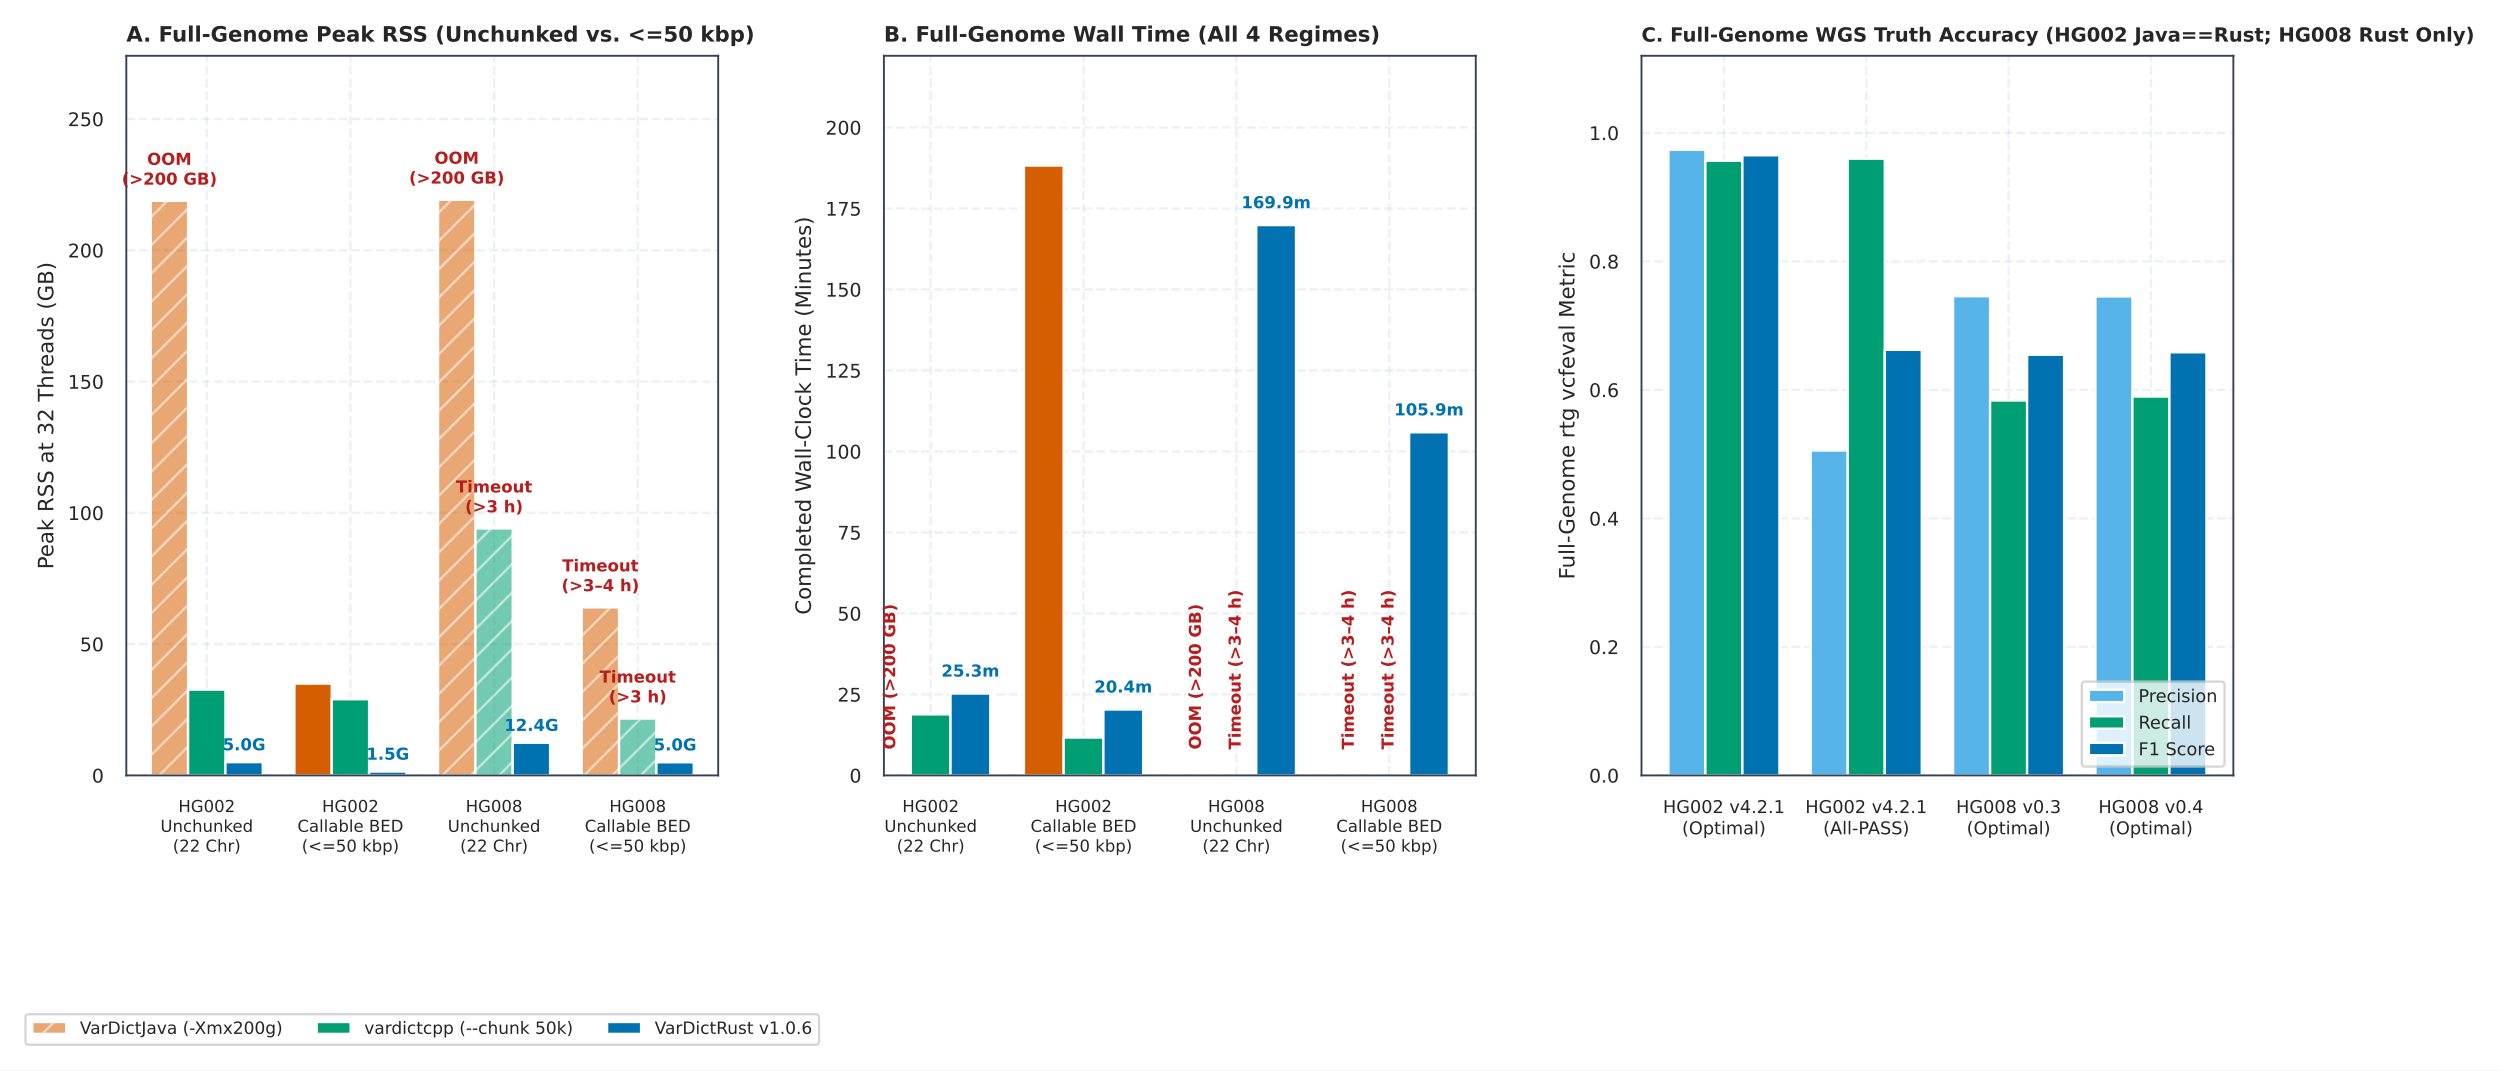
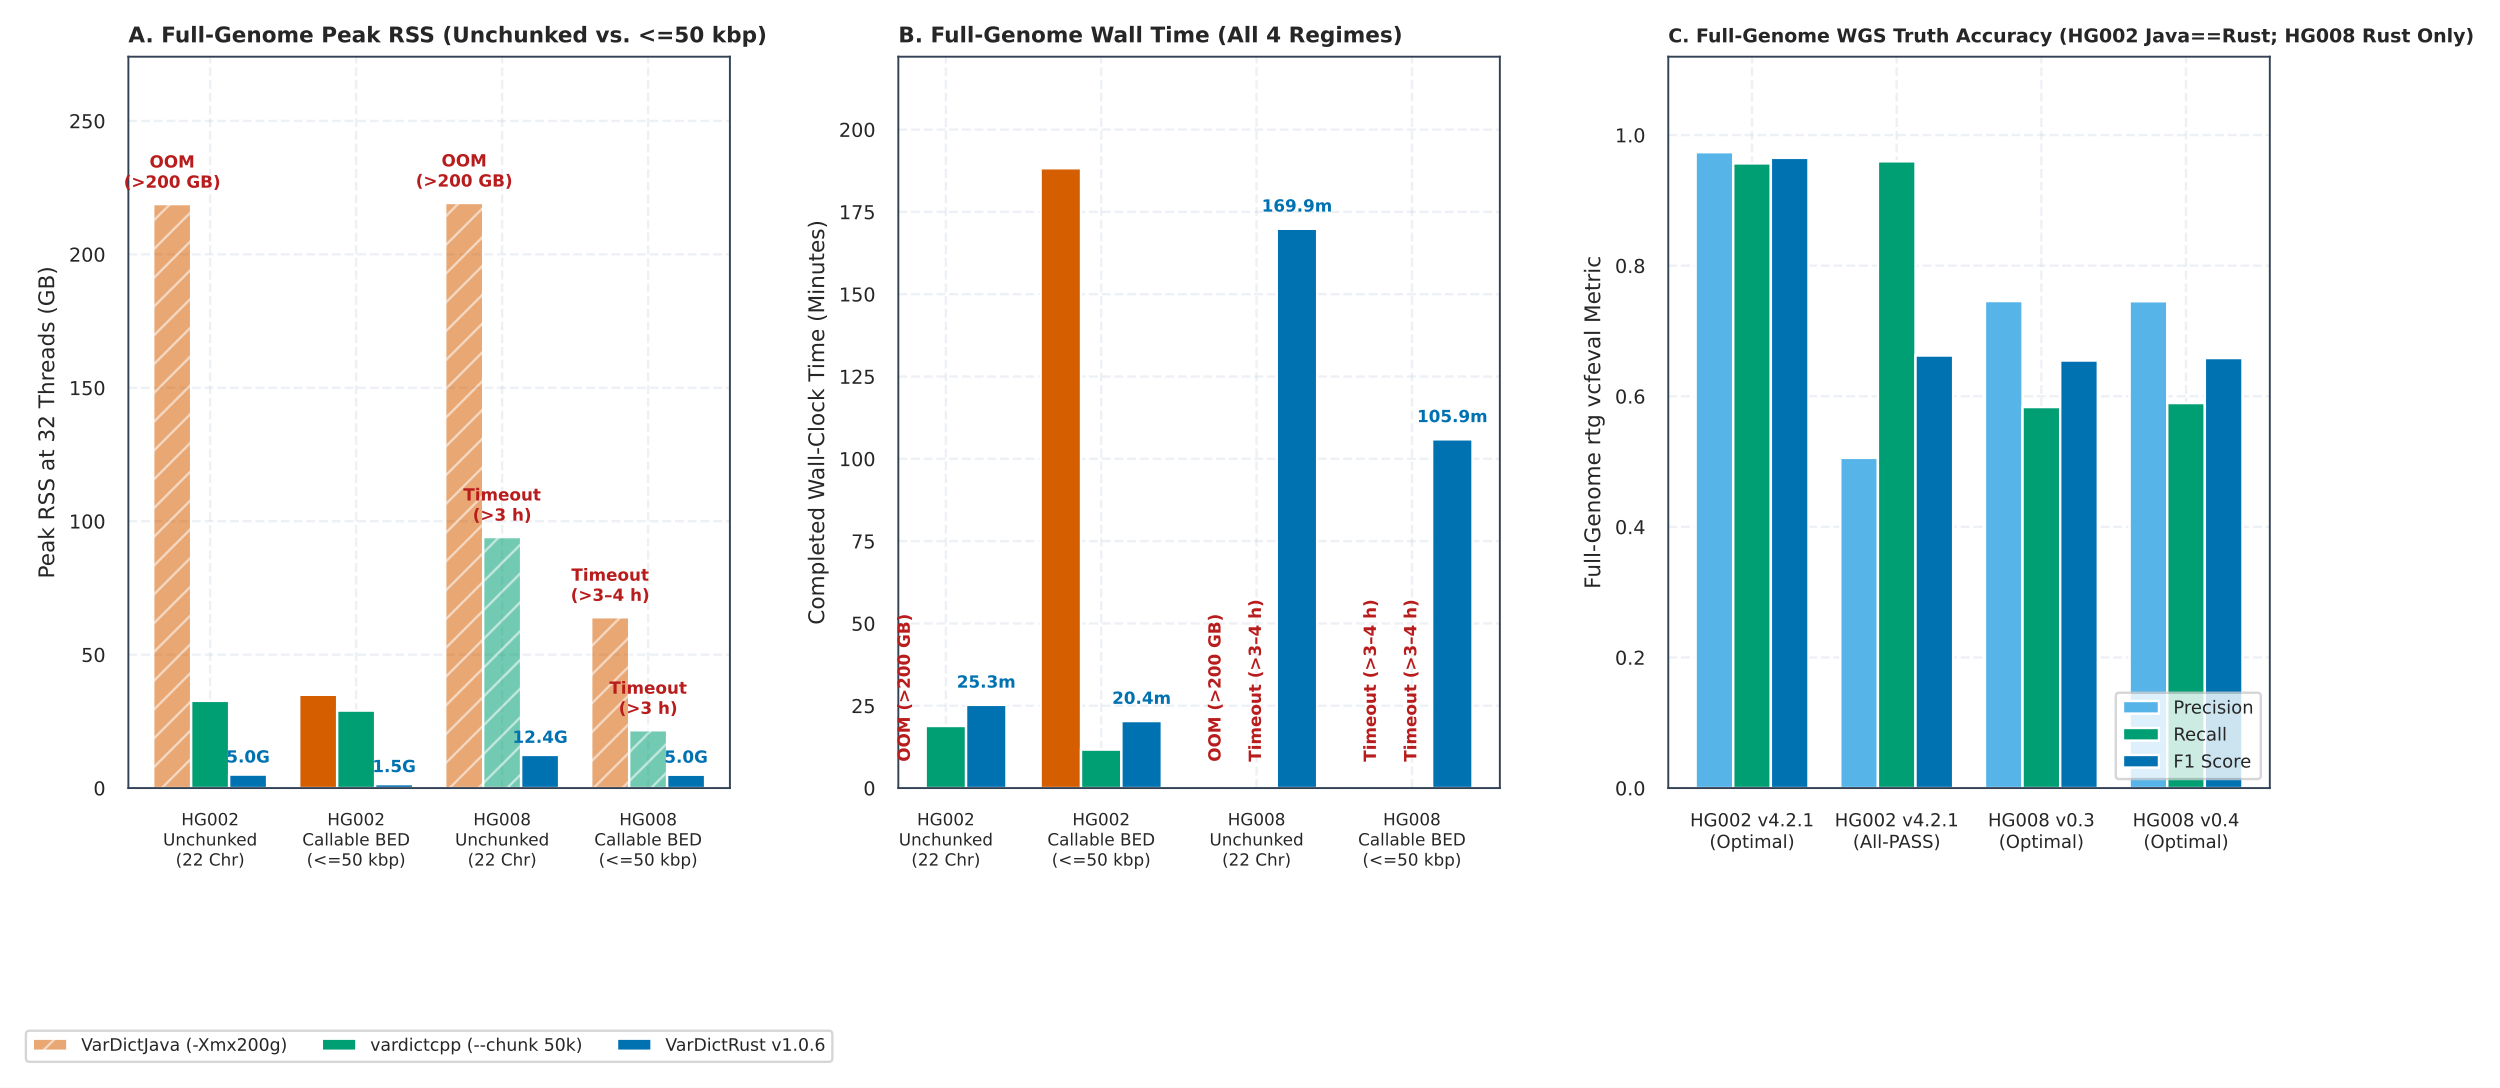
- <svg xmlns="http://www.w3.org/2000/svg" width="1059.302pt" height="453.494pt" viewBox="0 0 1059.302 453.494" version="1.1">
+ <svg xmlns="http://www.w3.org/2000/svg" width="1042.292pt" height="453.494pt" viewBox="0 0 1042.292 453.494" version="1.1">
  <defs>
    <style type="text/css">*{stroke-linejoin: round; stroke-linecap: butt}</style>
  </defs>
  <g id="figure_1">
    <g id="patch_1">
-       <path d="M 0 453.494  L 1059.302 453.494  L 1059.302 0  L 0 0  z " style="fill: #ffffff" />
+       <path d="M 0 453.494  L 1042.292 453.494  L 1042.292 0  L 0 0  z " style="fill: #ffffff" />
    </g>
    <g id="axes_1">
      <g id="patch_2">
        <path d="M 53.521 328.559  L 304.308 328.559  L 304.308 23.639  L 53.521 23.639  z " style="fill: #ffffff" />
      </g>
      <g id="matplotlib.axis_1">
        <g id="xtick_1">
          <g id="line2d_1">
            <path d="M 87.609 328.559  L 87.609 23.639  " clip-path="url(#p0b855d5598)" style="fill: none; stroke-dasharray: 3.7,1.6; stroke-dashoffset: 0; stroke: #cbd5e1; stroke-opacity: 0.35" />
          </g>
          <g id="text_1">
            <text style="font-size: 7px; font-family: 'DejaVu Sans'; fill: #262626" transform="translate(75.58392 344.0776)">HG002</text>
            <text style="font-size: 7px; font-family: 'DejaVu Sans'; fill: #262626" transform="translate(67.97251 352.4796)">Unchunked</text>
            <text style="font-size: 7px; font-family: 'DejaVu Sans'; fill: #262626" transform="translate(73.21048 360.8815)">(22 Chr)</text>
          </g>
        </g>
        <g id="xtick_2">
          <g id="line2d_2">
            <path d="M 148.479 328.559  L 148.479 23.639  " clip-path="url(#p0b855d5598)" style="fill: none; stroke-dasharray: 3.7,1.6; stroke-dashoffset: 0; stroke: #cbd5e1; stroke-opacity: 0.35" />
          </g>
          <g id="text_2">
            <text style="font-size: 7px; font-family: 'DejaVu Sans'; fill: #262626" transform="translate(136.4544 344.0776)">HG002</text>
            <text style="font-size: 7px; font-family: 'DejaVu Sans'; fill: #262626" transform="translate(126.0326 352.4796)">Callable BED</text>
            <text style="font-size: 7px; font-family: 'DejaVu Sans'; fill: #262626" transform="translate(127.8455 360.8815)">(&lt;=50 kbp)</text>
          </g>
        </g>
        <g id="xtick_3">
          <g id="line2d_3">
            <path d="M 209.35 328.559  L 209.35 23.639  " clip-path="url(#p0b855d5598)" style="fill: none; stroke-dasharray: 3.7,1.6; stroke-dashoffset: 0; stroke: #cbd5e1; stroke-opacity: 0.35" />
          </g>
          <g id="text_3">
            <text style="font-size: 7px; font-family: 'DejaVu Sans'; fill: #262626" transform="translate(197.3249 344.0776)">HG008</text>
            <text style="font-size: 7px; font-family: 'DejaVu Sans'; fill: #262626" transform="translate(189.7135 352.4796)">Unchunked</text>
            <text style="font-size: 7px; font-family: 'DejaVu Sans'; fill: #262626" transform="translate(194.9515 360.8815)">(22 Chr)</text>
          </g>
        </g>
        <g id="xtick_4">
          <g id="line2d_4">
            <path d="M 270.22 328.559  L 270.22 23.639  " clip-path="url(#p0b855d5598)" style="fill: none; stroke-dasharray: 3.7,1.6; stroke-dashoffset: 0; stroke: #cbd5e1; stroke-opacity: 0.35" />
          </g>
          <g id="text_4">
            <text style="font-size: 7px; font-family: 'DejaVu Sans'; fill: #262626" transform="translate(258.1955 344.0776)">HG008</text>
            <text style="font-size: 7px; font-family: 'DejaVu Sans'; fill: #262626" transform="translate(247.7737 352.4796)">Callable BED</text>
            <text style="font-size: 7px; font-family: 'DejaVu Sans'; fill: #262626" transform="translate(249.5866 360.8815)">(&lt;=50 kbp)</text>
          </g>
        </g>
      </g>
      <g id="matplotlib.axis_2">
        <g id="ytick_1">
          <g id="line2d_5">
            <path d="M 53.521 328.559  L 304.308 328.559  " clip-path="url(#p0b855d5598)" style="fill: none; stroke-dasharray: 3.7,1.6; stroke-dashoffset: 0; stroke: #cbd5e1; stroke-opacity: 0.35" />
          </g>
          <g id="text_5">
            <text style="font-size: 8px; font-family: 'DejaVu Sans'; text-anchor: end; fill: #262626" x="44.021" y="331.598" transform="rotate(-0 44.02112 331.5977)">0</text>
          </g>
        </g>
        <g id="ytick_2">
          <g id="line2d_6">
            <path d="M 53.521 272.93  L 304.308 272.93  " clip-path="url(#p0b855d5598)" style="fill: none; stroke-dasharray: 3.7,1.6; stroke-dashoffset: 0; stroke: #cbd5e1; stroke-opacity: 0.35" />
          </g>
          <g id="text_6">
            <text style="font-size: 8px; font-family: 'DejaVu Sans'; text-anchor: end; fill: #262626" x="44.021" y="275.969" transform="rotate(-0 44.02112 275.969)">50</text>
          </g>
        </g>
        <g id="ytick_3">
          <g id="line2d_7">
            <path d="M 53.521 217.301  L 304.308 217.301  " clip-path="url(#p0b855d5598)" style="fill: none; stroke-dasharray: 3.7,1.6; stroke-dashoffset: 0; stroke: #cbd5e1; stroke-opacity: 0.35" />
          </g>
          <g id="text_7">
            <text style="font-size: 8px; font-family: 'DejaVu Sans'; text-anchor: end; fill: #262626" x="44.021" y="220.34" transform="rotate(-0 44.02112 220.3404)">100</text>
          </g>
        </g>
        <g id="ytick_4">
          <g id="line2d_8">
            <path d="M 53.521 161.673  L 304.308 161.673  " clip-path="url(#p0b855d5598)" style="fill: none; stroke-dasharray: 3.7,1.6; stroke-dashoffset: 0; stroke: #cbd5e1; stroke-opacity: 0.35" />
          </g>
          <g id="text_8">
            <text style="font-size: 8px; font-family: 'DejaVu Sans'; text-anchor: end; fill: #262626" x="44.021" y="164.712" transform="rotate(-0 44.02112 164.7118)">150</text>
          </g>
        </g>
        <g id="ytick_5">
          <g id="line2d_9">
            <path d="M 53.521 106.044  L 304.308 106.044  " clip-path="url(#p0b855d5598)" style="fill: none; stroke-dasharray: 3.7,1.6; stroke-dashoffset: 0; stroke: #cbd5e1; stroke-opacity: 0.35" />
          </g>
          <g id="text_9">
            <text style="font-size: 8px; font-family: 'DejaVu Sans'; text-anchor: end; fill: #262626" x="44.021" y="109.083" transform="rotate(-0 44.02112 109.0831)">200</text>
          </g>
        </g>
        <g id="ytick_6">
          <g id="line2d_10">
            <path d="M 53.521 50.415  L 304.308 50.415  " clip-path="url(#p0b855d5598)" style="fill: none; stroke-dasharray: 3.7,1.6; stroke-dashoffset: 0; stroke: #cbd5e1; stroke-opacity: 0.35" />
          </g>
          <g id="text_10">
            <text style="font-size: 8px; font-family: 'DejaVu Sans'; text-anchor: end; fill: #262626" x="44.021" y="53.454" transform="rotate(-0 44.02112 53.4545)">250</text>
          </g>
        </g>
        <g id="text_11">
          <text style="font-size: 9px; font-family: 'DejaVu Sans'; text-anchor: middle; fill: #262626" x="22.589" y="176.099" transform="rotate(-90 22.58901 176.0986)">Peak RSS at 32 Threads (GB)</text>
        </g>
      </g>
      <g id="patch_3">
        <path d="M 63.869 328.559  L 79.695 328.559  L 79.695 85.094  L 63.869 85.094  z " clip-path="url(#p0b855d5598)" style="fill: url(#h6db3571fc0); opacity: 0.55; stroke: #ffffff; stroke-linejoin: miter" />
      </g>
      <g id="patch_4">
        <path d="M 124.74 328.559  L 140.566 328.559  L 140.566 289.668  L 124.74 289.668  z " clip-path="url(#p0b855d5598)" style="fill: #d55e00; stroke: #ffffff; stroke-linejoin: miter" />
      </g>
      <g id="patch_5">
        <path d="M 185.61 328.559  L 201.436 328.559  L 201.436 84.623  L 185.61 84.623  z " clip-path="url(#p0b855d5598)" style="fill: url(#h6db3571fc0); opacity: 0.55; stroke: #ffffff; stroke-linejoin: miter" />
      </g>
      <g id="patch_6">
        <path d="M 246.481 328.559  L 262.307 328.559  L 262.307 257.346  L 246.481 257.346  z " clip-path="url(#p0b855d5598)" style="fill: url(#h6db3571fc0); opacity: 0.55; stroke: #ffffff; stroke-linejoin: miter" />
      </g>
      <g id="patch_7">
        <path d="M 79.695 328.559  L 95.522 328.559  L 95.522 292.202  L 79.695 292.202  z " clip-path="url(#p0b855d5598)" style="fill: #009e73; stroke: #ffffff; stroke-linejoin: miter" />
      </g>
      <g id="patch_8">
        <path d="M 140.566 328.559  L 156.392 328.559  L 156.392 296.261  L 140.566 296.261  z " clip-path="url(#p0b855d5598)" style="fill: #009e73; stroke: #ffffff; stroke-linejoin: miter" />
      </g>
      <g id="patch_9">
        <path d="M 201.436 328.559  L 217.263 328.559  L 217.263 223.913  L 201.436 223.913  z " clip-path="url(#p0b855d5598)" style="fill: url(#h0397f13a54); opacity: 0.55; stroke: #ffffff; stroke-linejoin: miter" />
      </g>
      <g id="patch_10">
        <path d="M 262.307 328.559  L 278.133 328.559  L 278.133 304.457  L 262.307 304.457  z " clip-path="url(#p0b855d5598)" style="fill: url(#h0397f13a54); opacity: 0.55; stroke: #ffffff; stroke-linejoin: miter" />
      </g>
      <g id="patch_11">
        <path d="M 95.522 328.559  L 111.348 328.559  L 111.348 322.943  L 95.522 322.943  z " clip-path="url(#p0b855d5598)" style="fill: #0072b2; stroke: #ffffff; stroke-linejoin: miter" />
      </g>
      <g id="patch_12">
        <path d="M 156.392 328.559  L 172.219 328.559  L 172.219 326.925  L 156.392 326.925  z " clip-path="url(#p0b855d5598)" style="fill: #0072b2; stroke: #ffffff; stroke-linejoin: miter" />
      </g>
      <g id="patch_13">
        <path d="M 217.263 328.559  L 233.089 328.559  L 233.089 314.733  L 217.263 314.733  z " clip-path="url(#p0b855d5598)" style="fill: #0072b2; stroke: #ffffff; stroke-linejoin: miter" />
      </g>
      <g id="patch_14">
        <path d="M 278.133 328.559  L 293.96 328.559  L 293.96 323.002  L 278.133 323.002  z " clip-path="url(#p0b855d5598)" style="fill: #0072b2; stroke: #ffffff; stroke-linejoin: miter" />
      </g>
      <g id="patch_15">
        <path d="M 53.521 328.559  L 53.521 23.639  " style="fill: none; stroke: #334155; stroke-width: 0.8; stroke-linejoin: miter; stroke-linecap: square" />
      </g>
      <g id="patch_16">
        <path d="M 304.308 328.559  L 304.308 23.639  " style="fill: none; stroke: #334155; stroke-width: 0.8; stroke-linejoin: miter; stroke-linecap: square" />
      </g>
      <g id="patch_17">
        <path d="M 53.521 328.559  L 304.308 328.559  " style="fill: none; stroke: #334155; stroke-width: 0.8; stroke-linejoin: miter; stroke-linecap: square" />
      </g>
      <g id="patch_18">
        <path d="M 53.521 23.639  L 304.308 23.639  " style="fill: none; stroke: #334155; stroke-width: 0.8; stroke-linejoin: miter; stroke-linecap: square" />
      </g>
      <g id="text_12">
        <text style="font-weight: 700; font-size: 7px; font-family: 'DejaVu Sans'; fill: #b91c1c" transform="translate(62.34813 69.86034)">OOM</text>
        <text style="font-weight: 700; font-size: 7px; font-family: 'DejaVu Sans'; fill: #b91c1c" transform="translate(51.58563 78.26171)">(&gt;200 GB)</text>
      </g>
      <g id="text_13">
        <text style="font-weight: 700; font-size: 7px; font-family: 'DejaVu Sans'; fill: #b91c1c" transform="translate(184.0892 69.38861)">OOM</text>
        <text style="font-weight: 700; font-size: 7px; font-family: 'DejaVu Sans'; fill: #b91c1c" transform="translate(173.3267 77.78998)">(&gt;200 GB)</text>
      </g>
      <g id="text_14">
        <text style="font-weight: 700; font-size: 7px; font-family: 'DejaVu Sans'; fill: #b91c1c" transform="translate(238.2162 242.1116)">Timeout</text>
        <text style="font-weight: 700; font-size: 7px; font-family: 'DejaVu Sans'; fill: #b91c1c" transform="translate(237.9312 250.5135)">(&gt;3–4 h)</text>
      </g>
      <g id="text_15">
        <text style="font-weight: 700; font-size: 7px; font-family: 'DejaVu Sans'; fill: #b91c1c" transform="translate(193.172 208.6788)">Timeout</text>
        <text style="font-weight: 700; font-size: 7px; font-family: 'DejaVu Sans'; fill: #b91c1c" transform="translate(197.0723 217.0807)">(&gt;3 h)</text>
      </g>
      <g id="text_16">
        <text style="font-weight: 700; font-size: 7px; font-family: 'DejaVu Sans'; fill: #b91c1c" transform="translate(254.0425 289.2224)">Timeout</text>
        <text style="font-weight: 700; font-size: 7px; font-family: 'DejaVu Sans'; fill: #b91c1c" transform="translate(257.9428 297.6243)">(&gt;3 h)</text>
      </g>
      <g id="text_17">
        <text style="font-weight: 700; font-size: 7px; font-family: 'DejaVu Sans'; text-anchor: middle; fill: #0072b2" x="103.435" y="317.924" transform="rotate(-0 103.4349 317.9241)">5.0G</text>
      </g>
      <g id="text_18">
        <text style="font-weight: 700; font-size: 7px; font-family: 'DejaVu Sans'; text-anchor: middle; fill: #0072b2" x="164.305" y="321.906" transform="rotate(-0 164.3055 321.906)">1.5G</text>
      </g>
      <g id="text_19">
        <text style="font-weight: 700; font-size: 7px; font-family: 'DejaVu Sans'; text-anchor: middle; fill: #0072b2" x="225.176" y="309.713" transform="rotate(-0 225.176 309.7133)">12.4G</text>
      </g>
      <g id="text_20">
        <text style="font-weight: 700; font-size: 7px; font-family: 'DejaVu Sans'; text-anchor: middle; fill: #0072b2" x="286.046" y="317.983" transform="rotate(-0 286.0465 317.983)">5.0G</text>
      </g>
      <g id="text_21">
        <text style="font-weight: 700; font-size: 9px; font-family: 'DejaVu Sans'; text-anchor: start; fill: #262626" x="53.521" y="17.639" transform="rotate(-0 53.52112 17.63859)">A. Full-Genome Peak RSS (Unchunked vs. &lt;=50 kbp)</text>
      </g>
      <g id="legend_1">
        <g id="patch_19">
          <path d="M 12.24 442.694  L 345.589 442.694  Q 347.029 442.694 347.029 441.254  L 347.029 431.173  Q 347.029 429.733 345.589 429.733  L 12.24 429.733  Q 10.8 429.733 10.8 431.173  L 10.8 441.254  Q 10.8 442.694 12.24 442.694  z " style="fill: #ffffff; opacity: 0.8; stroke: #cccccc; stroke-linejoin: miter" />
        </g>
        <g id="patch_20">
          <path d="M 13.68 438.084  L 28.08 438.084  L 28.08 433.044  L 13.68 433.044  z " style="fill: url(#h6db3571fc0); opacity: 0.55; stroke: #ffffff; stroke-linejoin: miter" />
        </g>
        <g id="text_22">
          <text style="font-size: 7.2px; font-family: 'DejaVu Sans'; text-anchor: start; fill: #262626" x="33.84" y="438.084" transform="rotate(-0 33.84 438.0839)">VarDictJava (-Xmx200g)</text>
        </g>
        <g id="patch_21">
          <path d="M 134.18 438.084  L 148.58 438.084  L 148.58 433.044  L 134.18 433.044  z " style="fill: #009e73; stroke: #ffffff; stroke-linejoin: miter" />
        </g>
        <g id="text_23">
          <text style="font-size: 7.2px; font-family: 'DejaVu Sans'; text-anchor: start; fill: #262626" x="154.34" y="438.084" transform="rotate(-0 154.3399 438.0839)">vardictcpp (--chunk 50k)</text>
        </g>
        <g id="patch_22">
          <path d="M 257.239 438.084  L 271.639 438.084  L 271.639 433.044  L 257.239 433.044  z " style="fill: #0072b2; stroke: #ffffff; stroke-linejoin: miter" />
        </g>
        <g id="text_24">
          <text style="font-size: 7.2px; font-family: 'DejaVu Sans'; text-anchor: start; fill: #262626" x="277.399" y="438.084" transform="rotate(-0 277.3991 438.0839)">VarDictRust v1.0.6</text>
        </g>
      </g>
    </g>
    <g id="axes_2">
      <g id="patch_23">
        <path d="M 374.528 328.559  L 625.314 328.559  L 625.314 23.639  L 374.528 23.639  z " style="fill: #ffffff" />
      </g>
      <g id="matplotlib.axis_3">
        <g id="xtick_5">
          <g id="line2d_11">
            <path d="M 394.347 328.559  L 394.347 23.639  " clip-path="url(#pf0625516c7)" style="fill: none; stroke-dasharray: 3.7,1.6; stroke-dashoffset: 0; stroke: #cbd5e1; stroke-opacity: 0.35" />
          </g>
          <g id="text_25">
            <text style="font-size: 7px; font-family: 'DejaVu Sans'; fill: #262626" transform="translate(382.3226 344.0776)">HG002</text>
            <text style="font-size: 7px; font-family: 'DejaVu Sans'; fill: #262626" transform="translate(374.7112 352.4796)">Unchunked</text>
            <text style="font-size: 7px; font-family: 'DejaVu Sans'; fill: #262626" transform="translate(379.9491 360.8815)">(22 Chr)</text>
          </g>
        </g>
        <g id="xtick_6">
          <g id="line2d_12">
            <path d="M 459.116 328.559  L 459.116 23.639  " clip-path="url(#pf0625516c7)" style="fill: none; stroke-dasharray: 3.7,1.6; stroke-dashoffset: 0; stroke: #cbd5e1; stroke-opacity: 0.35" />
          </g>
          <g id="text_26">
            <text style="font-size: 7px; font-family: 'DejaVu Sans'; fill: #262626" transform="translate(447.0918 344.0776)">HG002</text>
            <text style="font-size: 7px; font-family: 'DejaVu Sans'; fill: #262626" transform="translate(436.67 352.4796)">Callable BED</text>
            <text style="font-size: 7px; font-family: 'DejaVu Sans'; fill: #262626" transform="translate(438.4829 360.8815)">(&lt;=50 kbp)</text>
          </g>
        </g>
        <g id="xtick_7">
          <g id="line2d_13">
            <path d="M 523.886 328.559  L 523.886 23.639  " clip-path="url(#pf0625516c7)" style="fill: none; stroke-dasharray: 3.7,1.6; stroke-dashoffset: 0; stroke: #cbd5e1; stroke-opacity: 0.35" />
          </g>
          <g id="text_27">
            <text style="font-size: 7px; font-family: 'DejaVu Sans'; fill: #262626" transform="translate(511.861 344.0776)">HG008</text>
            <text style="font-size: 7px; font-family: 'DejaVu Sans'; fill: #262626" transform="translate(504.2496 352.4796)">Unchunked</text>
            <text style="font-size: 7px; font-family: 'DejaVu Sans'; fill: #262626" transform="translate(509.4876 360.8815)">(22 Chr)</text>
          </g>
        </g>
        <g id="xtick_8">
          <g id="line2d_14">
            <path d="M 588.655 328.559  L 588.655 23.639  " clip-path="url(#pf0625516c7)" style="fill: none; stroke-dasharray: 3.7,1.6; stroke-dashoffset: 0; stroke: #cbd5e1; stroke-opacity: 0.35" />
          </g>
          <g id="text_28">
            <text style="font-size: 7px; font-family: 'DejaVu Sans'; fill: #262626" transform="translate(576.6303 344.0776)">HG008</text>
            <text style="font-size: 7px; font-family: 'DejaVu Sans'; fill: #262626" transform="translate(566.2085 352.4796)">Callable BED</text>
            <text style="font-size: 7px; font-family: 'DejaVu Sans'; fill: #262626" transform="translate(568.0214 360.8815)">(&lt;=50 kbp)</text>
          </g>
        </g>
      </g>
      <g id="matplotlib.axis_4">
        <g id="ytick_7">
          <g id="line2d_15">
            <path d="M 374.528 328.559  L 625.314 328.559  " clip-path="url(#pf0625516c7)" style="fill: none; stroke-dasharray: 3.7,1.6; stroke-dashoffset: 0; stroke: #cbd5e1; stroke-opacity: 0.35" />
          </g>
          <g id="text_29">
            <text style="font-size: 8px; font-family: 'DejaVu Sans'; text-anchor: end; fill: #262626" x="365.028" y="331.598" transform="rotate(-0 365.0279 331.5977)">0</text>
          </g>
        </g>
        <g id="ytick_8">
          <g id="line2d_16">
            <path d="M 374.528 294.242  L 625.314 294.242  " clip-path="url(#pf0625516c7)" style="fill: none; stroke-dasharray: 3.7,1.6; stroke-dashoffset: 0; stroke: #cbd5e1; stroke-opacity: 0.35" />
          </g>
          <g id="text_30">
            <text style="font-size: 8px; font-family: 'DejaVu Sans'; text-anchor: end; fill: #262626" x="365.028" y="297.281" transform="rotate(-0 365.0279 297.2807)">25</text>
          </g>
        </g>
        <g id="ytick_9">
          <g id="line2d_17">
            <path d="M 374.528 259.925  L 625.314 259.925  " clip-path="url(#pf0625516c7)" style="fill: none; stroke-dasharray: 3.7,1.6; stroke-dashoffset: 0; stroke: #cbd5e1; stroke-opacity: 0.35" />
          </g>
          <g id="text_31">
            <text style="font-size: 8px; font-family: 'DejaVu Sans'; text-anchor: end; fill: #262626" x="365.028" y="262.964" transform="rotate(-0 365.0279 262.9637)">50</text>
          </g>
        </g>
        <g id="ytick_10">
          <g id="line2d_18">
            <path d="M 374.528 225.608  L 625.314 225.608  " clip-path="url(#pf0625516c7)" style="fill: none; stroke-dasharray: 3.7,1.6; stroke-dashoffset: 0; stroke: #cbd5e1; stroke-opacity: 0.35" />
          </g>
          <g id="text_32">
            <text style="font-size: 8px; font-family: 'DejaVu Sans'; text-anchor: end; fill: #262626" x="365.028" y="228.647" transform="rotate(-0 365.0279 228.6467)">75</text>
          </g>
        </g>
        <g id="ytick_11">
          <g id="line2d_19">
            <path d="M 374.528 191.291  L 625.314 191.291  " clip-path="url(#pf0625516c7)" style="fill: none; stroke-dasharray: 3.7,1.6; stroke-dashoffset: 0; stroke: #cbd5e1; stroke-opacity: 0.35" />
          </g>
          <g id="text_33">
            <text style="font-size: 8px; font-family: 'DejaVu Sans'; text-anchor: end; fill: #262626" x="365.028" y="194.33" transform="rotate(-0 365.0279 194.3298)">100</text>
          </g>
        </g>
        <g id="ytick_12">
          <g id="line2d_20">
            <path d="M 374.528 156.974  L 625.314 156.974  " clip-path="url(#pf0625516c7)" style="fill: none; stroke-dasharray: 3.7,1.6; stroke-dashoffset: 0; stroke: #cbd5e1; stroke-opacity: 0.35" />
          </g>
          <g id="text_34">
            <text style="font-size: 8px; font-family: 'DejaVu Sans'; text-anchor: end; fill: #262626" x="365.028" y="160.013" transform="rotate(-0 365.0279 160.0128)">125</text>
          </g>
        </g>
        <g id="ytick_13">
          <g id="line2d_21">
            <path d="M 374.528 122.657  L 625.314 122.657  " clip-path="url(#pf0625516c7)" style="fill: none; stroke-dasharray: 3.7,1.6; stroke-dashoffset: 0; stroke: #cbd5e1; stroke-opacity: 0.35" />
          </g>
          <g id="text_35">
            <text style="font-size: 8px; font-family: 'DejaVu Sans'; text-anchor: end; fill: #262626" x="365.028" y="125.696" transform="rotate(-0 365.0279 125.6958)">150</text>
          </g>
        </g>
        <g id="ytick_14">
          <g id="line2d_22">
            <path d="M 374.528 88.34  L 625.314 88.34  " clip-path="url(#pf0625516c7)" style="fill: none; stroke-dasharray: 3.7,1.6; stroke-dashoffset: 0; stroke: #cbd5e1; stroke-opacity: 0.35" />
          </g>
          <g id="text_36">
            <text style="font-size: 8px; font-family: 'DejaVu Sans'; text-anchor: end; fill: #262626" x="365.028" y="91.379" transform="rotate(-0 365.0279 91.37887)">175</text>
          </g>
        </g>
        <g id="ytick_15">
          <g id="line2d_23">
            <path d="M 374.528 54.023  L 625.314 54.023  " clip-path="url(#pf0625516c7)" style="fill: none; stroke-dasharray: 3.7,1.6; stroke-dashoffset: 0; stroke: #cbd5e1; stroke-opacity: 0.35" />
          </g>
          <g id="text_37">
            <text style="font-size: 8px; font-family: 'DejaVu Sans'; text-anchor: end; fill: #262626" x="365.028" y="57.062" transform="rotate(-0 365.0279 57.0619)">200</text>
          </g>
        </g>
        <g id="text_38">
          <text style="font-size: 9px; font-family: 'DejaVu Sans'; text-anchor: middle; fill: #262626" x="343.596" y="176.099" transform="rotate(-90 343.5957 176.0986)">Completed Wall-Clock Time (Minutes)</text>
        </g>
      </g>
      <g id="patch_24">
        <path d="M 385.927 328.559  L 402.767 328.559  L 402.767 302.688  L 385.927 302.688  z " clip-path="url(#pf0625516c7)" style="fill: #009e73; stroke: #ffffff; stroke-linejoin: miter" />
      </g>
      <g id="patch_25">
        <path d="M 402.767 328.559  L 419.607 328.559  L 419.607 293.862  L 402.767 293.862  z " clip-path="url(#pf0625516c7)" style="fill: #0072b2; stroke: #ffffff; stroke-linejoin: miter" />
      </g>
      <g id="patch_26">
        <path d="M 433.856 328.559  L 450.696 328.559  L 450.696 70.152  L 433.856 70.152  z " clip-path="url(#pf0625516c7)" style="fill: #d55e00; stroke: #ffffff; stroke-linejoin: miter" />
      </g>
      <g id="patch_27">
        <path d="M 450.696 328.559  L 467.536 328.559  L 467.536 312.522  L 450.696 312.522  z " clip-path="url(#pf0625516c7)" style="fill: #009e73; stroke: #ffffff; stroke-linejoin: miter" />
      </g>
      <g id="patch_28">
        <path d="M 467.536 328.559  L 484.376 328.559  L 484.376 300.62  L 467.536 300.62  z " clip-path="url(#pf0625516c7)" style="fill: #0072b2; stroke: #ffffff; stroke-linejoin: miter" />
      </g>
      <g id="patch_29">
        <path d="M 532.306 328.559  L 549.146 328.559  L 549.146 95.386  L 532.306 95.386  z " clip-path="url(#pf0625516c7)" style="fill: #0072b2; stroke: #ffffff; stroke-linejoin: miter" />
      </g>
      <g id="patch_30">
        <path d="M 597.075 328.559  L 613.915 328.559  L 613.915 183.169  L 597.075 183.169  z " clip-path="url(#pf0625516c7)" style="fill: #0072b2; stroke: #ffffff; stroke-linejoin: miter" />
      </g>
      <g id="patch_31">
        <path d="M 374.528 328.559  L 374.528 23.639  " style="fill: none; stroke: #334155; stroke-width: 0.8; stroke-linejoin: miter; stroke-linecap: square" />
      </g>
      <g id="patch_32">
        <path d="M 625.314 328.559  L 625.314 23.639  " style="fill: none; stroke: #334155; stroke-width: 0.8; stroke-linejoin: miter; stroke-linecap: square" />
      </g>
      <g id="patch_33">
        <path d="M 374.528 328.559  L 625.314 328.559  " style="fill: none; stroke: #334155; stroke-width: 0.8; stroke-linejoin: miter; stroke-linecap: square" />
      </g>
      <g id="patch_34">
        <path d="M 374.528 23.639  L 625.314 23.639  " style="fill: none; stroke: #334155; stroke-width: 0.8; stroke-linejoin: miter; stroke-linecap: square" />
      </g>
      <g id="text_39">
        <text style="font-weight: 700; font-size: 7px; font-family: 'DejaVu Sans'; fill: #b91c1c" transform="translate(379.3256 317.5772) rotate(-90)">OOM (&gt;200 GB)</text>
      </g>
      <g id="text_40">
        <text style="font-weight: 700; font-size: 7px; font-family: 'DejaVu Sans'; text-anchor: middle; fill: #0072b2" x="411.187" y="286.689" transform="rotate(-0 411.1873 286.6893)">25.3m</text>
      </g>
      <g id="text_41">
        <text style="font-weight: 700; font-size: 7px; font-family: 'DejaVu Sans'; text-anchor: middle; fill: #0072b2" x="475.956" y="293.447" transform="rotate(-0 475.9565 293.4474)">20.4m</text>
      </g>
      <g id="text_42">
        <text style="font-weight: 700; font-size: 7px; font-family: 'DejaVu Sans'; fill: #b91c1c" transform="translate(508.8641 317.5772) rotate(-90)">OOM (&gt;200 GB)</text>
      </g>
      <g id="text_43">
        <text style="font-weight: 700; font-size: 7px; font-family: 'DejaVu Sans'; fill: #b91c1c" transform="translate(525.7044 317.5772) rotate(-90)">Timeout (&gt;3–4 h)</text>
      </g>
      <g id="text_44">
        <text style="font-weight: 700; font-size: 7px; font-family: 'DejaVu Sans'; text-anchor: middle; fill: #0072b2" x="540.726" y="88.214" transform="rotate(-0 540.7257 88.21387)">169.9m</text>
      </g>
      <g id="text_45">
        <text style="font-weight: 700; font-size: 7px; font-family: 'DejaVu Sans'; fill: #b91c1c" transform="translate(573.6336 317.5772) rotate(-90)">Timeout (&gt;3–4 h)</text>
      </g>
      <g id="text_46">
        <text style="font-weight: 700; font-size: 7px; font-family: 'DejaVu Sans'; fill: #b91c1c" transform="translate(590.4736 317.5772) rotate(-90)">Timeout (&gt;3–4 h)</text>
      </g>
      <g id="text_47">
        <text style="font-weight: 700; font-size: 7px; font-family: 'DejaVu Sans'; text-anchor: middle; fill: #0072b2" x="605.495" y="175.997" transform="rotate(-0 605.495 175.9967)">105.9m</text>
      </g>
      <g id="text_48">
        <text style="font-weight: 700; font-size: 9px; font-family: 'DejaVu Sans'; text-anchor: start; fill: #262626" x="374.528" y="17.639" transform="rotate(-0 374.5279 17.63859)">B. Full-Genome Wall Time (All 4 Regimes)</text>
      </g>
    </g>
    <g id="axes_3">
      <g id="patch_35">
        <path d="M 695.535 328.559  L 946.321 328.559  L 946.321 23.639  L 695.535 23.639  z " style="fill: #ffffff" />
      </g>
      <g id="matplotlib.axis_5">
        <g id="xtick_9">
          <g id="line2d_24">
            <path d="M 730.457 328.559  L 730.457 23.639  " clip-path="url(#p985d544af6)" style="fill: none; stroke-dasharray: 3.7,1.6; stroke-dashoffset: 0; stroke: #cbd5e1; stroke-opacity: 0.35" />
          </g>
          <g id="text_49">
            <text style="font-size: 7.5px; font-family: 'DejaVu Sans'; fill: #262626" transform="translate(704.6202 344.5076)">HG002 v4.2.1</text>
            <text style="font-size: 7.5px; font-family: 'DejaVu Sans'; fill: #262626" transform="translate(712.6933 353.5096)">(Optimal)</text>
          </g>
        </g>
        <g id="xtick_10">
          <g id="line2d_25">
            <path d="M 790.771 328.559  L 790.771 23.639  " clip-path="url(#p985d544af6)" style="fill: none; stroke-dasharray: 3.7,1.6; stroke-dashoffset: 0; stroke: #cbd5e1; stroke-opacity: 0.35" />
          </g>
          <g id="text_50">
            <text style="font-size: 7.5px; font-family: 'DejaVu Sans'; fill: #262626" transform="translate(764.9344 344.5076)">HG002 v4.2.1</text>
            <text style="font-size: 7.5px; font-family: 'DejaVu Sans'; fill: #262626" transform="translate(772.4948 353.5096)">(All-PASS)</text>
          </g>
        </g>
        <g id="xtick_11">
          <g id="line2d_26">
            <path d="M 851.085 328.559  L 851.085 23.639  " clip-path="url(#p985d544af6)" style="fill: none; stroke-dasharray: 3.7,1.6; stroke-dashoffset: 0; stroke: #cbd5e1; stroke-opacity: 0.35" />
          </g>
          <g id="text_51">
            <text style="font-size: 7.5px; font-family: 'DejaVu Sans'; fill: #262626" transform="translate(828.8264 344.5076)">HG008 v0.3</text>
            <text style="font-size: 7.5px; font-family: 'DejaVu Sans'; fill: #262626" transform="translate(833.3217 353.5096)">(Optimal)</text>
          </g>
        </g>
        <g id="xtick_12">
          <g id="line2d_27">
            <path d="M 911.399 328.559  L 911.399 23.639  " clip-path="url(#p985d544af6)" style="fill: none; stroke-dasharray: 3.7,1.6; stroke-dashoffset: 0; stroke: #cbd5e1; stroke-opacity: 0.35" />
          </g>
          <g id="text_52">
            <text style="font-size: 7.5px; font-family: 'DejaVu Sans'; fill: #262626" transform="translate(889.1406 344.5076)">HG008 v0.4</text>
            <text style="font-size: 7.5px; font-family: 'DejaVu Sans'; fill: #262626" transform="translate(893.6359 353.5096)">(Optimal)</text>
          </g>
        </g>
      </g>
      <g id="matplotlib.axis_6">
        <g id="ytick_16">
          <g id="line2d_28">
            <path d="M 695.535 328.559  L 946.321 328.559  " clip-path="url(#p985d544af6)" style="fill: none; stroke-dasharray: 3.7,1.6; stroke-dashoffset: 0; stroke: #cbd5e1; stroke-opacity: 0.35" />
          </g>
          <g id="text_53">
            <text style="font-size: 8px; font-family: 'DejaVu Sans'; text-anchor: end; fill: #262626" x="686.035" y="331.598" transform="rotate(-0 686.0346 331.5977)">0.0</text>
          </g>
        </g>
        <g id="ytick_17">
          <g id="line2d_29">
            <path d="M 695.535 274.109  L 946.321 274.109  " clip-path="url(#p985d544af6)" style="fill: none; stroke-dasharray: 3.7,1.6; stroke-dashoffset: 0; stroke: #cbd5e1; stroke-opacity: 0.35" />
          </g>
          <g id="text_54">
            <text style="font-size: 8px; font-family: 'DejaVu Sans'; text-anchor: end; fill: #262626" x="686.035" y="277.148" transform="rotate(-0 686.0346 277.1477)">0.2</text>
          </g>
        </g>
        <g id="ytick_18">
          <g id="line2d_30">
            <path d="M 695.535 219.659  L 946.321 219.659  " clip-path="url(#p985d544af6)" style="fill: none; stroke-dasharray: 3.7,1.6; stroke-dashoffset: 0; stroke: #cbd5e1; stroke-opacity: 0.35" />
          </g>
          <g id="text_55">
            <text style="font-size: 8px; font-family: 'DejaVu Sans'; text-anchor: end; fill: #262626" x="686.035" y="222.698" transform="rotate(-0 686.0346 222.6977)">0.4</text>
          </g>
        </g>
        <g id="ytick_19">
          <g id="line2d_31">
            <path d="M 695.535 165.209  L 946.321 165.209  " clip-path="url(#p985d544af6)" style="fill: none; stroke-dasharray: 3.7,1.6; stroke-dashoffset: 0; stroke: #cbd5e1; stroke-opacity: 0.35" />
          </g>
          <g id="text_56">
            <text style="font-size: 8px; font-family: 'DejaVu Sans'; text-anchor: end; fill: #262626" x="686.035" y="168.248" transform="rotate(-0 686.0346 168.2477)">0.6</text>
          </g>
        </g>
        <g id="ytick_20">
          <g id="line2d_32">
            <path d="M 695.535 110.759  L 946.321 110.759  " clip-path="url(#p985d544af6)" style="fill: none; stroke-dasharray: 3.7,1.6; stroke-dashoffset: 0; stroke: #cbd5e1; stroke-opacity: 0.35" />
          </g>
          <g id="text_57">
            <text style="font-size: 8px; font-family: 'DejaVu Sans'; text-anchor: end; fill: #262626" x="686.035" y="113.798" transform="rotate(-0 686.0346 113.7977)">0.8</text>
          </g>
        </g>
        <g id="ytick_21">
          <g id="line2d_33">
            <path d="M 695.535 56.309  L 946.321 56.309  " clip-path="url(#p985d544af6)" style="fill: none; stroke-dasharray: 3.7,1.6; stroke-dashoffset: 0; stroke: #cbd5e1; stroke-opacity: 0.35" />
          </g>
          <g id="text_58">
            <text style="font-size: 8px; font-family: 'DejaVu Sans'; text-anchor: end; fill: #262626" x="686.035" y="59.348" transform="rotate(-0 686.0346 59.34766)">1.0</text>
          </g>
        </g>
        <g id="text_59">
          <text style="font-size: 9px; font-family: 'DejaVu Sans'; text-anchor: middle; fill: #262626" x="667.15" y="176.099" transform="rotate(-90 667.15 176.0986)">Full-Genome rtg vcfeval Metric</text>
        </g>
      </g>
      <g id="patch_36">
        <path d="M 706.934 328.559  L 722.616 328.559  L 722.616 63.442  L 706.934 63.442  z " clip-path="url(#p985d544af6)" style="fill: #56b4e9; stroke: #ffffff; stroke-linejoin: miter" />
      </g>
      <g id="patch_37">
        <path d="M 767.248 328.559  L 782.93 328.559  L 782.93 190.882  L 767.248 190.882  z " clip-path="url(#p985d544af6)" style="fill: #56b4e9; stroke: #ffffff; stroke-linejoin: miter" />
      </g>
      <g id="patch_38">
        <path d="M 827.562 328.559  L 843.244 328.559  L 843.244 125.515  L 827.562 125.515  z " clip-path="url(#p985d544af6)" style="fill: #56b4e9; stroke: #ffffff; stroke-linejoin: miter" />
      </g>
      <g id="patch_39">
        <path d="M 887.877 328.559  L 903.558 328.559  L 903.558 125.596  L 887.877 125.596  z " clip-path="url(#p985d544af6)" style="fill: #56b4e9; stroke: #ffffff; stroke-linejoin: miter" />
      </g>
      <g id="patch_40">
        <path d="M 722.616 328.559  L 738.297 328.559  L 738.297 68.124  L 722.616 68.124  z " clip-path="url(#p985d544af6)" style="fill: #009e73; stroke: #ffffff; stroke-linejoin: miter" />
      </g>
      <g id="patch_41">
        <path d="M 782.93 328.559  L 798.612 328.559  L 798.612 67.253  L 782.93 67.253  z " clip-path="url(#p985d544af6)" style="fill: #009e73; stroke: #ffffff; stroke-linejoin: miter" />
      </g>
      <g id="patch_42">
        <path d="M 843.244 328.559  L 858.926 328.559  L 858.926 169.701  L 843.244 169.701  z " clip-path="url(#p985d544af6)" style="fill: #009e73; stroke: #ffffff; stroke-linejoin: miter" />
      </g>
      <g id="patch_43">
        <path d="M 903.558 328.559  L 919.24 328.559  L 919.24 168.04  L 903.558 168.04  z " clip-path="url(#p985d544af6)" style="fill: #009e73; stroke: #ffffff; stroke-linejoin: miter" />
      </g>
      <g id="patch_44">
        <path d="M 738.297 328.559  L 753.979 328.559  L 753.979 65.81  L 738.297 65.81  z " clip-path="url(#p985d544af6)" style="fill: #0072b2; stroke: #ffffff; stroke-linejoin: miter" />
      </g>
      <g id="patch_45">
        <path d="M 798.612 328.559  L 814.293 328.559  L 814.293 148.22  L 798.612 148.22  z " clip-path="url(#p985d544af6)" style="fill: #0072b2; stroke: #ffffff; stroke-linejoin: miter" />
      </g>
      <g id="patch_46">
        <path d="M 858.926 328.559  L 874.608 328.559  L 874.608 150.317  L 858.926 150.317  z " clip-path="url(#p985d544af6)" style="fill: #0072b2; stroke: #ffffff; stroke-linejoin: miter" />
      </g>
      <g id="patch_47">
        <path d="M 919.24 328.559  L 934.922 328.559  L 934.922 149.282  L 919.24 149.282  z " clip-path="url(#p985d544af6)" style="fill: #0072b2; stroke: #ffffff; stroke-linejoin: miter" />
      </g>
      <g id="patch_48">
        <path d="M 695.535 328.559  L 695.535 23.639  " style="fill: none; stroke: #334155; stroke-width: 0.8; stroke-linejoin: miter; stroke-linecap: square" />
      </g>
      <g id="patch_49">
        <path d="M 946.321 328.559  L 946.321 23.639  " style="fill: none; stroke: #334155; stroke-width: 0.8; stroke-linejoin: miter; stroke-linecap: square" />
      </g>
      <g id="patch_50">
        <path d="M 695.535 328.559  L 946.321 328.559  " style="fill: none; stroke: #334155; stroke-width: 0.8; stroke-linejoin: miter; stroke-linecap: square" />
      </g>
      <g id="patch_51">
        <path d="M 695.535 23.639  L 946.321 23.639  " style="fill: none; stroke: #334155; stroke-width: 0.8; stroke-linejoin: miter; stroke-linecap: square" />
      </g>
      <g id="text_60">
-         <text style="font-weight: 700; font-size: 8.3px; font-family: 'DejaVu Sans'; text-anchor: start; fill: #262626" x="695.535" y="17.639" transform="rotate(-0 695.5346 17.63859)">C. Full-Genome WGS Truth Accuracy (HG002 Java==Rust; HG008 Rust Only)</text>
+         <text style="font-weight: 700; font-size: 7.9px; font-family: 'DejaVu Sans'; text-anchor: start; fill: #262626" x="695.535" y="17.639" transform="rotate(-0 695.5346 17.63859)">C. Full-Genome WGS Truth Accuracy (HG002 Java==Rust; HG008 Rust Only)</text>
      </g>
      <g id="legend_2">
        <g id="patch_52">
          <path d="M 883.607 324.809  L 941.071 324.809  Q 942.571 324.809 942.571 323.309  L 942.571 290.307  Q 942.571 288.807 941.071 288.807  L 883.607 288.807  Q 882.107 288.807 882.107 290.307  L 882.107 323.309  Q 882.107 324.809 883.607 324.809  z " style="fill: #ffffff; opacity: 0.8; stroke: #cccccc; stroke-linejoin: miter" />
        </g>
        <g id="patch_53">
          <path d="M 885.107 297.506  L 900.107 297.506  L 900.107 292.256  L 885.107 292.256  z " style="fill: #56b4e9; stroke: #ffffff; stroke-linejoin: miter" />
        </g>
        <g id="text_61">
          <text style="font-size: 7.5px; font-family: 'DejaVu Sans'; text-anchor: start; fill: #262626" x="906.107" y="297.506" transform="rotate(-0 906.1071 297.5057)">Precision</text>
        </g>
        <g id="patch_54">
          <path d="M 885.107 308.756  L 900.107 308.756  L 900.107 303.506  L 885.107 303.506  z " style="fill: #009e73; stroke: #ffffff; stroke-linejoin: miter" />
        </g>
        <g id="text_62">
          <text style="font-size: 7.5px; font-family: 'DejaVu Sans'; text-anchor: start; fill: #262626" x="906.107" y="308.756" transform="rotate(-0 906.1071 308.7563)">Recall</text>
        </g>
        <g id="patch_55">
          <path d="M 885.107 320.007  L 900.107 320.007  L 900.107 314.757  L 885.107 314.757  z " style="fill: #0072b2; stroke: #ffffff; stroke-linejoin: miter" />
        </g>
        <g id="text_63">
          <text style="font-size: 7.5px; font-family: 'DejaVu Sans'; text-anchor: start; fill: #262626" x="906.107" y="320.007" transform="rotate(-0 906.1071 320.0068)">F1 Score</text>
        </g>
      </g>
    </g>
  </g>
  <defs>
    <clipPath id="p0b855d5598">
      <rect x="53.521" y="23.639" width="250.787" height="304.92" />
    </clipPath>
    <clipPath id="pf0625516c7">
      <rect x="374.528" y="23.639" width="250.787" height="304.92" />
    </clipPath>
    <clipPath id="p985d544af6">
      <rect x="695.535" y="23.639" width="250.787" height="304.92" />
    </clipPath>
  </defs>
  <defs>
    <pattern id="h6db3571fc0" patternUnits="userSpaceOnUse" x="0" y="0" width="72" height="72">
      <rect x="0" y="0" width="73" height="73" fill="#d55e00" />
      <path d="M -36 36  L 36 -36  M -30 42  L 42 -30  M -24 48  L 48 -24  M -18 54  L 54 -18  M -12 60  L 60 -12  M -6 66  L 66 -6  M 0 72  L 72 0  M 6 78  L 78 6  M 12 84  L 84 12  M 18 90  L 90 18  M 24 96  L 96 24  M 30 102  L 102 30  M 36 108  L 108 36  " style="fill: #ffffff; stroke: #ffffff; stroke-width: 1.0; stroke-linecap: butt; stroke-linejoin: miter; stroke-opacity: 0.55" />
    </pattern>
    <pattern id="h0397f13a54" patternUnits="userSpaceOnUse" x="0" y="0" width="72" height="72">
      <rect x="0" y="0" width="73" height="73" fill="#009e73" />
      <path d="M -36 36  L 36 -36  M -30 42  L 42 -30  M -24 48  L 48 -24  M -18 54  L 54 -18  M -12 60  L 60 -12  M -6 66  L 66 -6  M 0 72  L 72 0  M 6 78  L 78 6  M 12 84  L 84 12  M 18 90  L 90 18  M 24 96  L 96 24  M 30 102  L 102 30  M 36 108  L 108 36  " style="fill: #ffffff; stroke: #ffffff; stroke-width: 1.0; stroke-linecap: butt; stroke-linejoin: miter; stroke-opacity: 0.55" />
    </pattern>
  </defs>
</svg>
